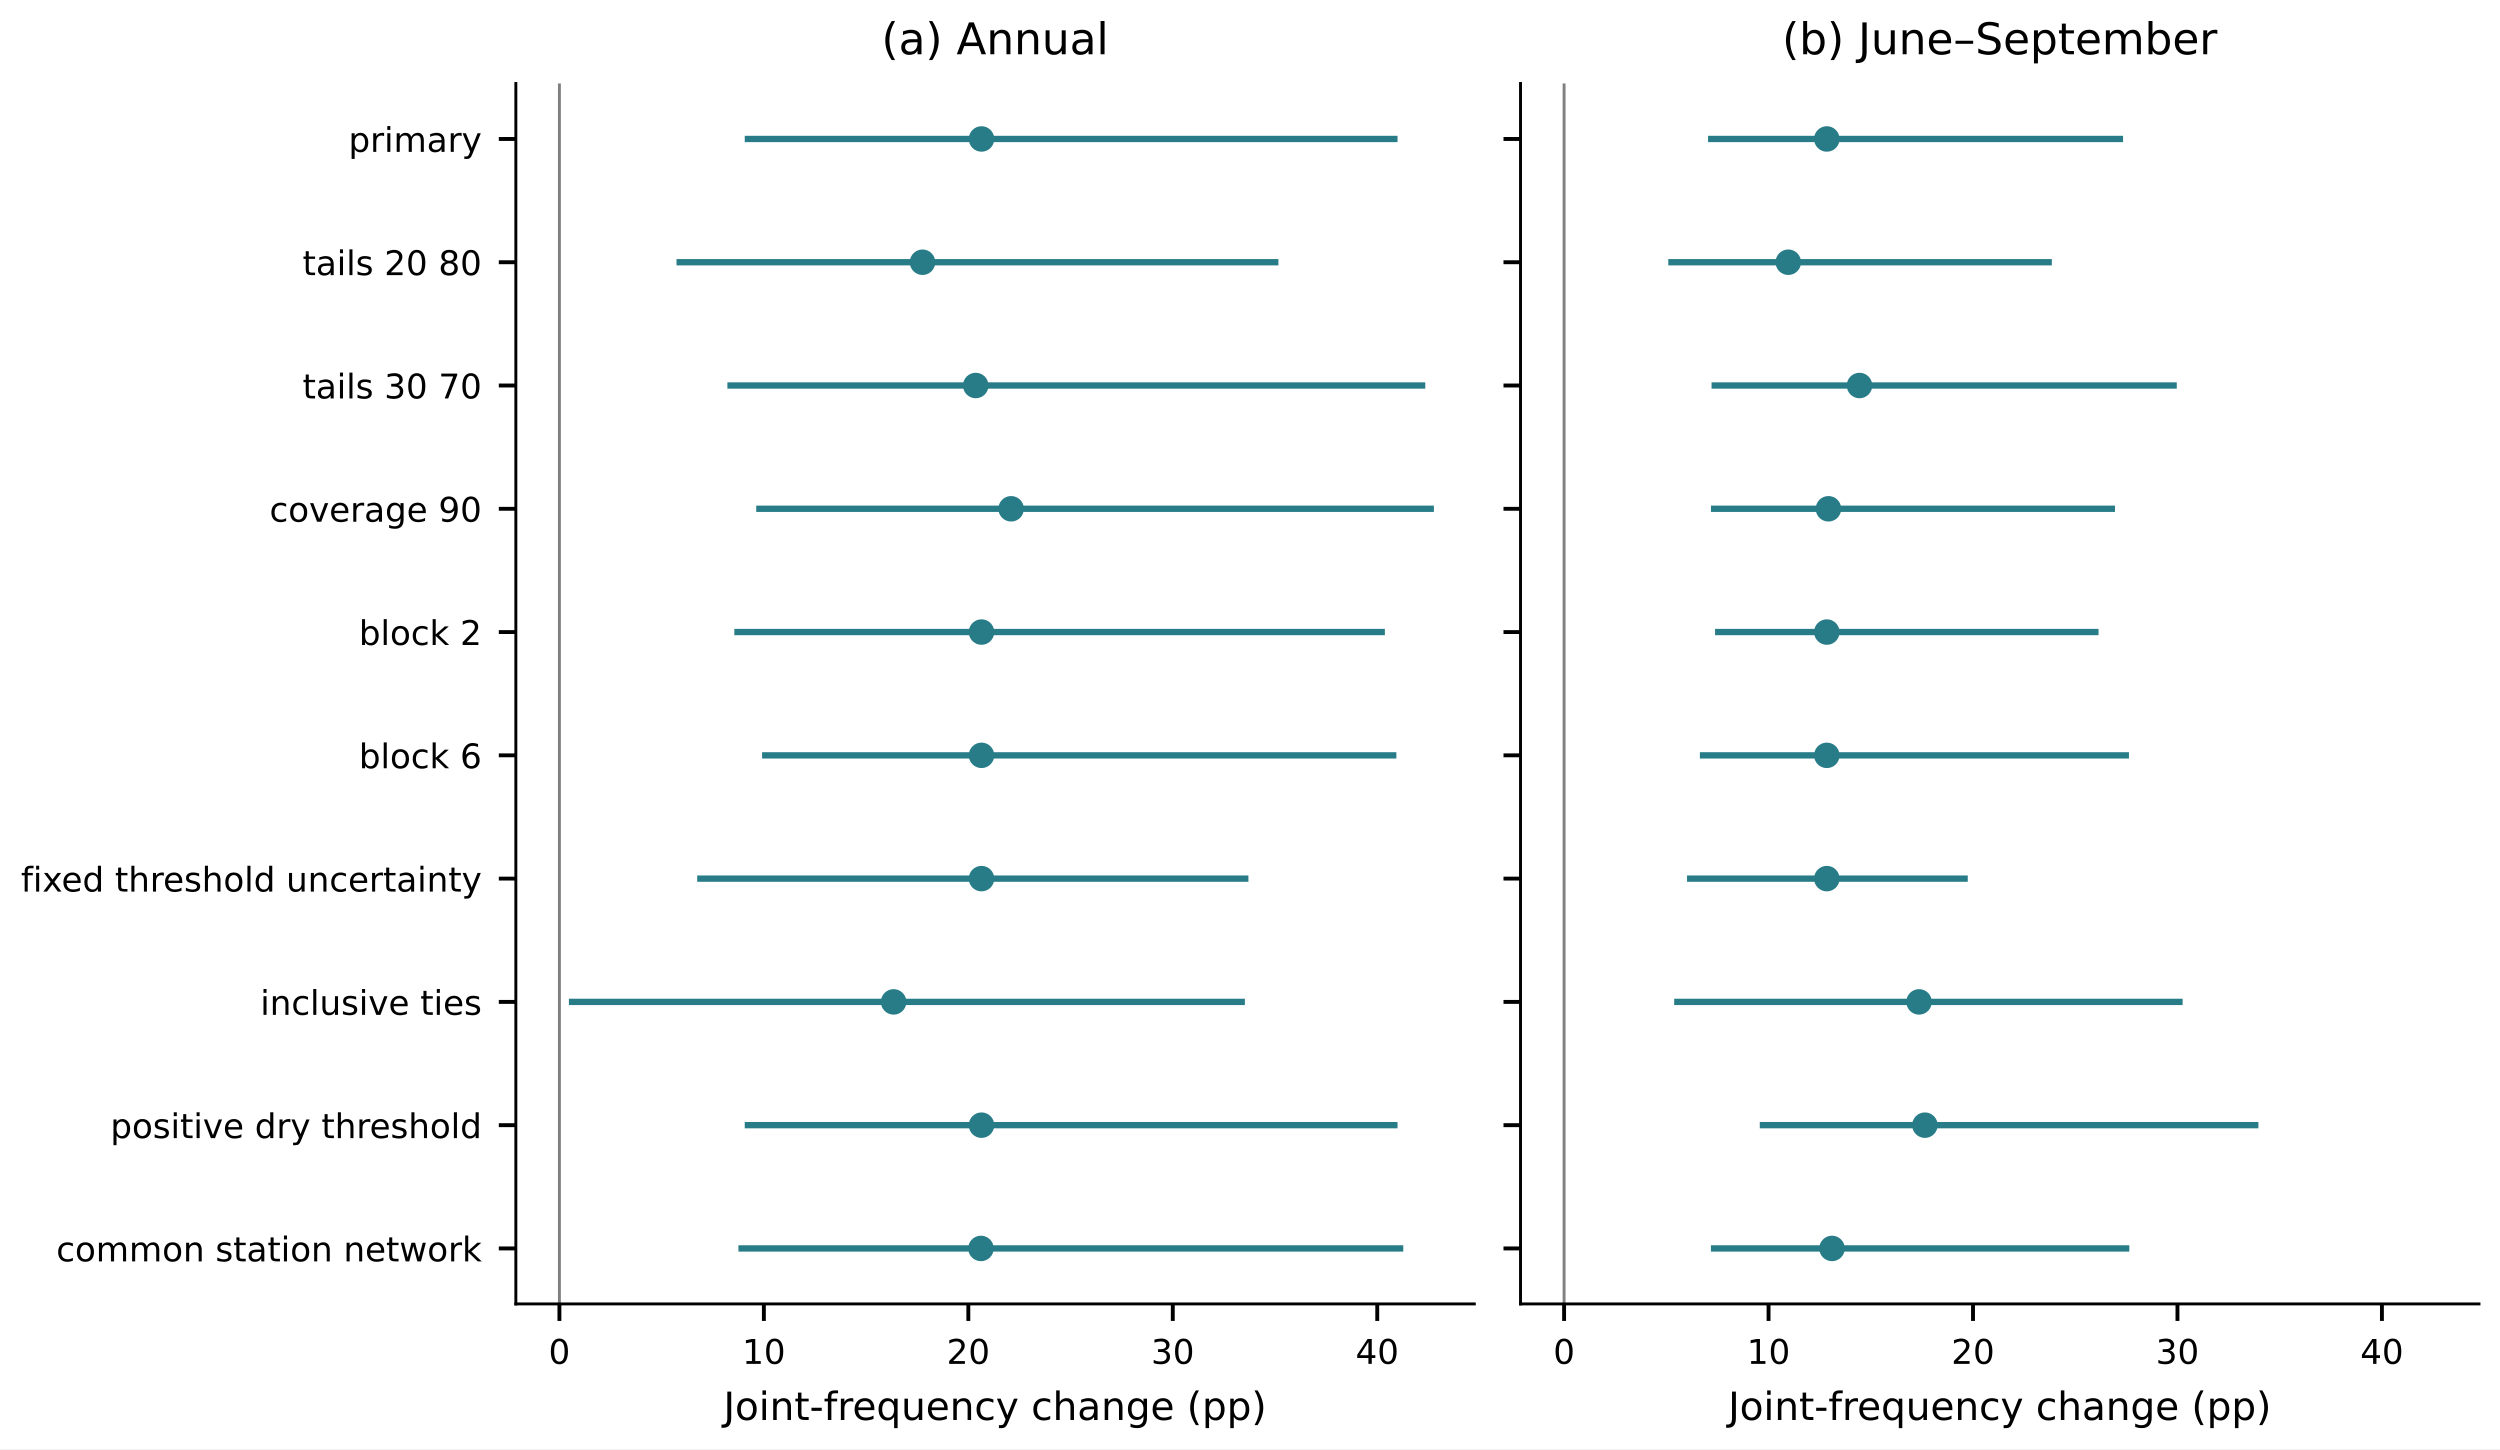
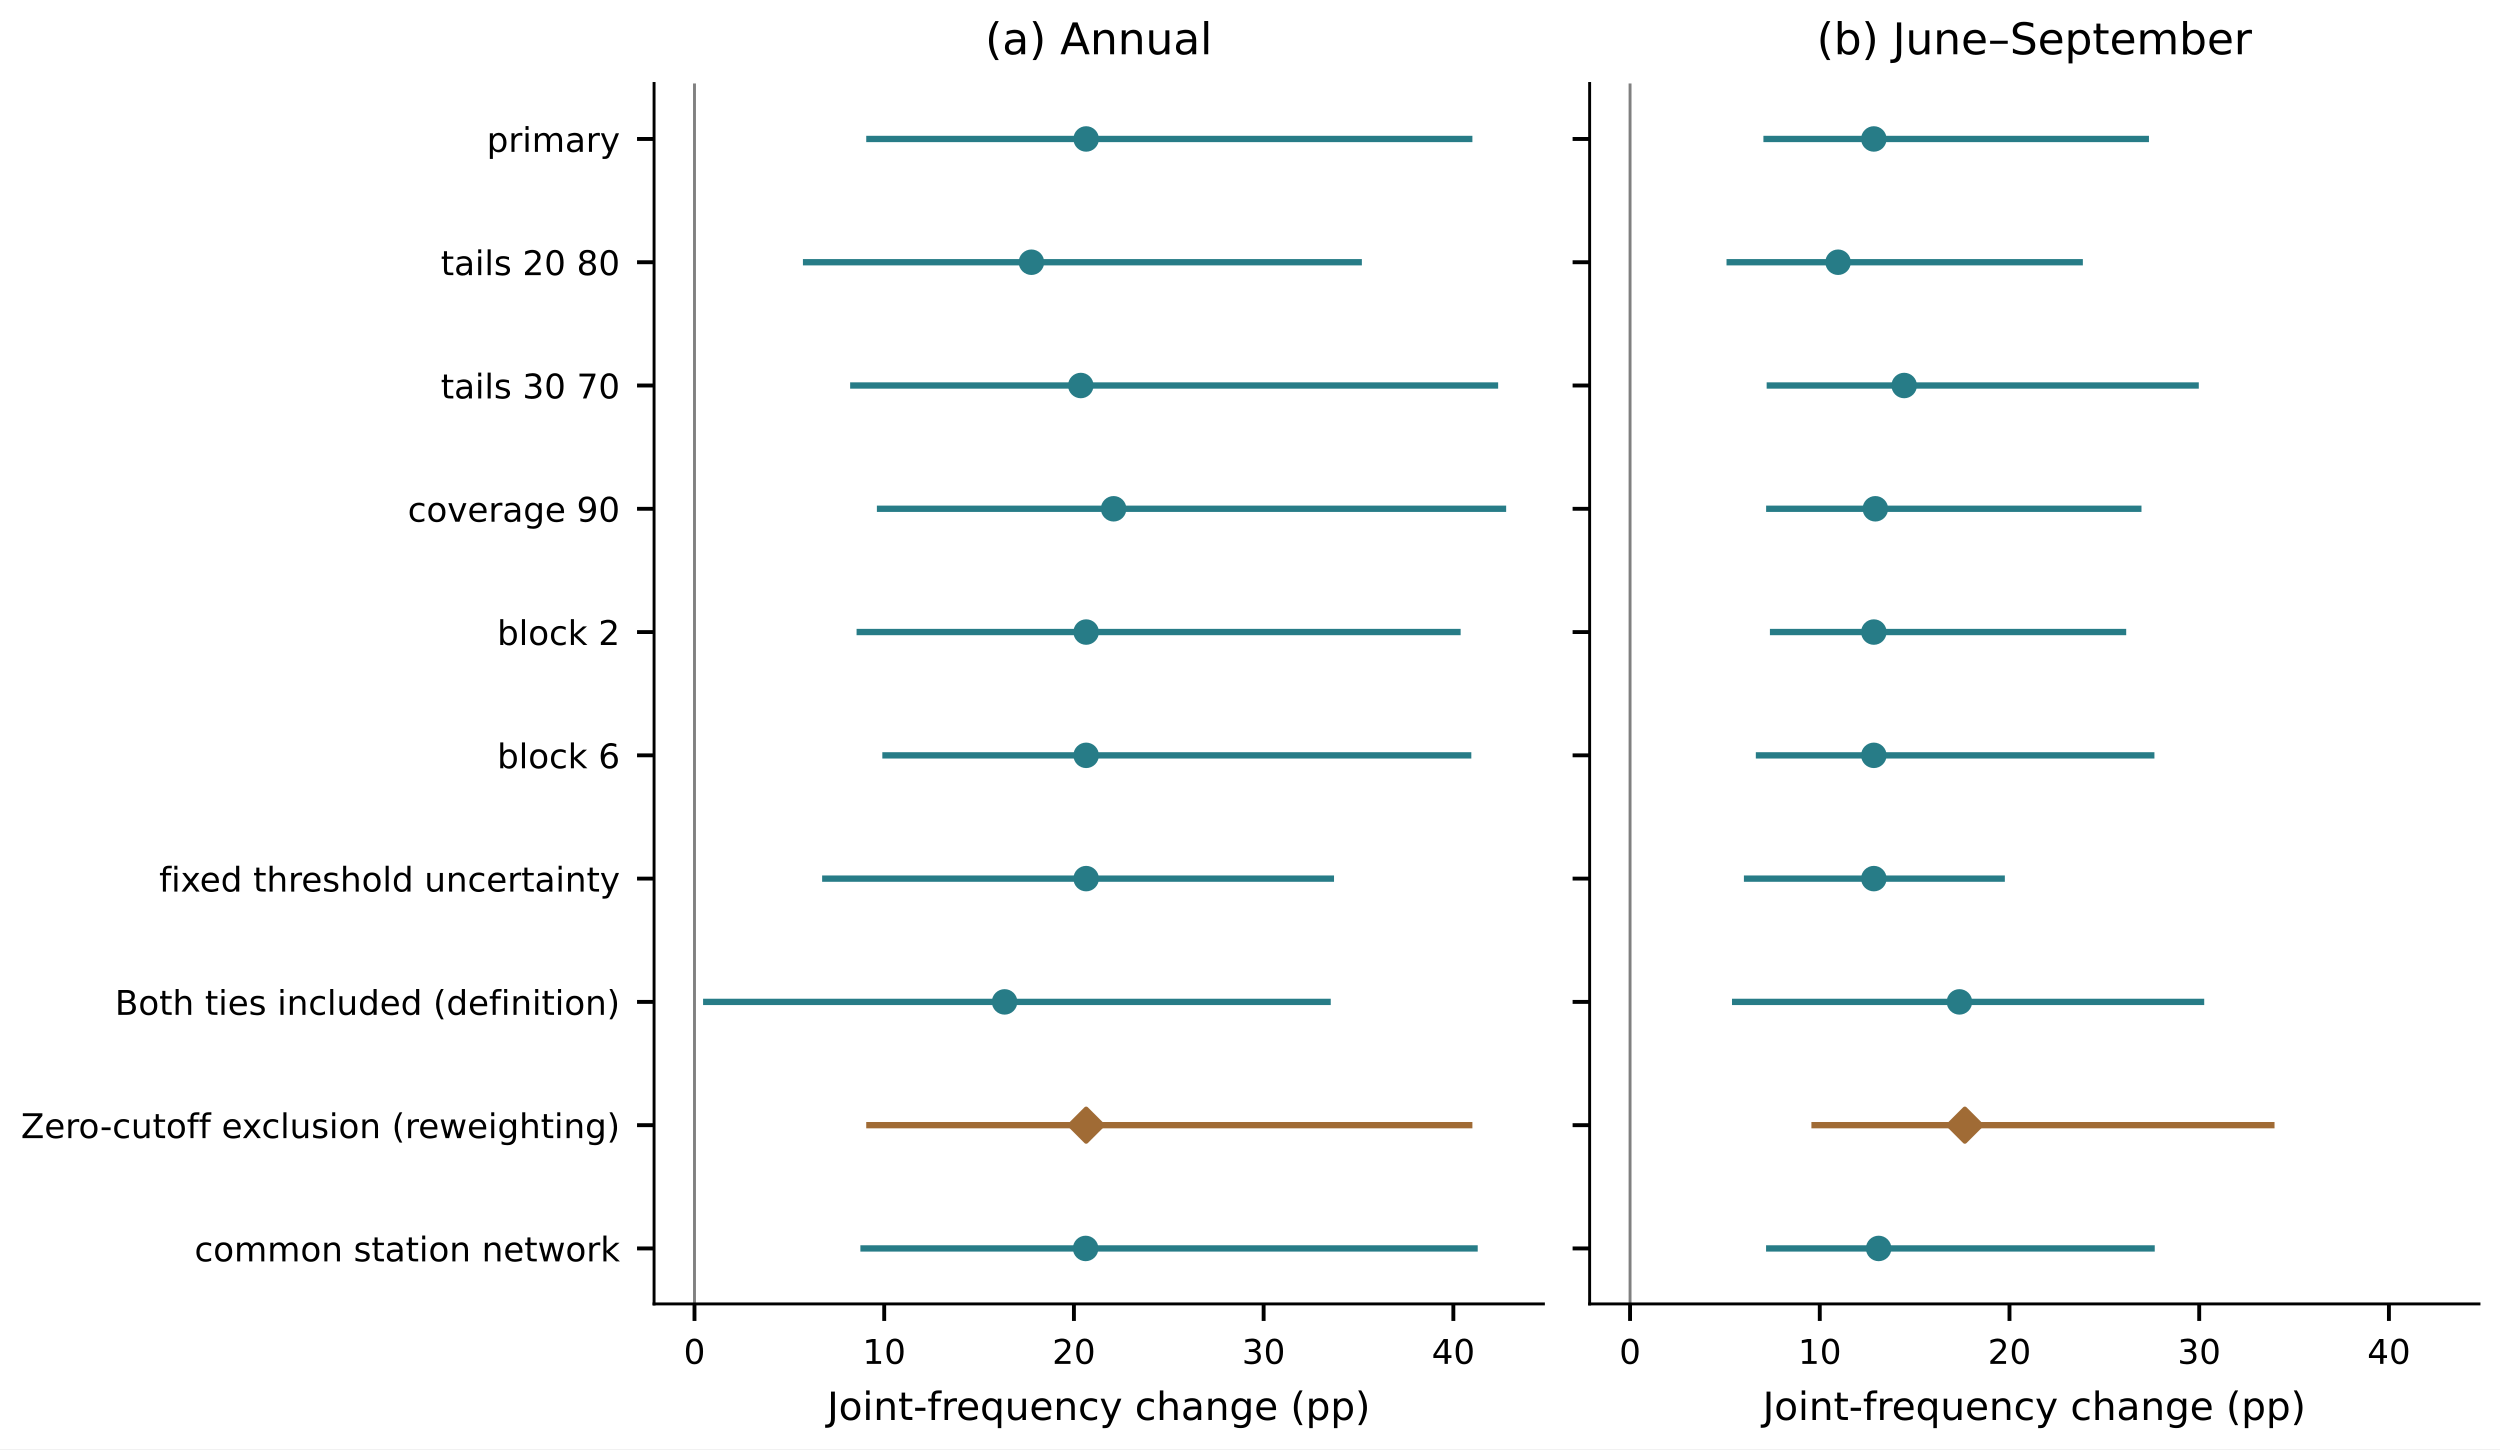
<svg xmlns="http://www.w3.org/2000/svg" xmlns:xlink="http://www.w3.org/1999/xlink" width="513.84pt" height="297.84pt" viewBox="0 0 513.84 297.84" version="1.1">
  <defs>
    <style type="text/css">*{stroke-linejoin: round; stroke-linecap: butt}</style>
  </defs>
  <g id="figure_1">
    <g id="patch_1">
-       <path d="M -0 297.84  L 513.84 297.84  L 513.84 0  L -0 0  z " style="fill: #ffffff" />
+       <path d="M 0 297.84  L 513.84 297.84  L 513.84 0  L 0 0  z " style="fill: #ffffff" />
    </g>
    <g id="axes_1">
      <g id="patch_2">
-         <path d="M 106.025 268.002  L 303.022 268.002  L 303.022 17.159  L 106.025 17.159  z " style="fill: #ffffff" />
+         <path d="M 134.434 268.002  L 317.226 268.002  L 317.226 17.159  L 134.434 17.159  z " style="fill: #ffffff" />
      </g>
      <g id="PathCollection_1">
        <defs>
-           <path id="mcf9c4508f9" d="M 0 2.121  C 0.563 2.121 1.102 1.898 1.5 1.5  C 1.898 1.102 2.121 0.563 2.121 0  C 2.121 -0.563 1.898 -1.102 1.5 -1.5  C 1.102 -1.898 0.563 -2.121 0 -2.121  C -0.563 -2.121 -1.102 -1.898 -1.5 -1.5  C -1.898 -1.102 -2.121 -0.563 -2.121 0  C -2.121 0.563 -1.898 1.102 -1.5 1.5  C -1.102 1.898 -0.563 2.121 0 2.121  z " style="stroke: #277c87" />
+           <path id="m58c43d400b" d="M 0 2.121  C 0.563 2.121 1.102 1.898 1.5 1.5  C 1.898 1.102 2.121 0.563 2.121 0  C 2.121 -0.563 1.898 -1.102 1.5 -1.5  C 1.102 -1.898 0.563 -2.121 0 -2.121  C -0.563 -2.121 -1.102 -1.898 -1.5 -1.5  C -1.898 -1.102 -2.121 -0.563 -2.121 0  C -2.121 0.563 -1.898 1.102 -1.5 1.5  C -1.102 1.898 -0.563 2.121 0 2.121  z " style="stroke: #277c87" />
        </defs>
-         <g clip-path="url(#p7d0f9e9689)">
-           <use xlink:href="#mcf9c4508f9" x="201.736" y="28.561" style="fill: #277c87; stroke: #277c87" />
+         <g clip-path="url(#p06a130792b)">
+           <use xlink:href="#m58c43d400b" x="223.243" y="28.561" style="fill: #277c87; stroke: #277c87" />
        </g>
      </g>
      <g id="PathCollection_2">
-         <g clip-path="url(#p7d0f9e9689)">
-           <use xlink:href="#mcf9c4508f9" x="189.613" y="53.898" style="fill: #277c87; stroke: #277c87" />
+         <g clip-path="url(#p06a130792b)">
+           <use xlink:href="#m58c43d400b" x="211.995" y="53.898" style="fill: #277c87; stroke: #277c87" />
        </g>
      </g>
      <g id="PathCollection_3">
-         <g clip-path="url(#p7d0f9e9689)">
-           <use xlink:href="#mcf9c4508f9" x="200.547" y="79.236" style="fill: #277c87; stroke: #277c87" />
+         <g clip-path="url(#p06a130792b)">
+           <use xlink:href="#m58c43d400b" x="222.141" y="79.236" style="fill: #277c87; stroke: #277c87" />
        </g>
      </g>
      <g id="PathCollection_4">
-         <g clip-path="url(#p7d0f9e9689)">
-           <use xlink:href="#mcf9c4508f9" x="207.822" y="104.574" style="fill: #277c87; stroke: #277c87" />
+         <g clip-path="url(#p06a130792b)">
+           <use xlink:href="#m58c43d400b" x="228.89" y="104.574" style="fill: #277c87; stroke: #277c87" />
        </g>
      </g>
      <g id="PathCollection_5">
-         <g clip-path="url(#p7d0f9e9689)">
-           <use xlink:href="#mcf9c4508f9" x="201.736" y="129.912" style="fill: #277c87; stroke: #277c87" />
+         <g clip-path="url(#p06a130792b)">
+           <use xlink:href="#m58c43d400b" x="223.243" y="129.912" style="fill: #277c87; stroke: #277c87" />
        </g>
      </g>
      <g id="PathCollection_6">
-         <g clip-path="url(#p7d0f9e9689)">
-           <use xlink:href="#mcf9c4508f9" x="201.736" y="155.249" style="fill: #277c87; stroke: #277c87" />
+         <g clip-path="url(#p06a130792b)">
+           <use xlink:href="#m58c43d400b" x="223.243" y="155.249" style="fill: #277c87; stroke: #277c87" />
        </g>
      </g>
      <g id="PathCollection_7">
-         <g clip-path="url(#p7d0f9e9689)">
-           <use xlink:href="#mcf9c4508f9" x="201.736" y="180.587" style="fill: #277c87; stroke: #277c87" />
+         <g clip-path="url(#p06a130792b)">
+           <use xlink:href="#m58c43d400b" x="223.243" y="180.587" style="fill: #277c87; stroke: #277c87" />
        </g>
      </g>
      <g id="PathCollection_8">
-         <g clip-path="url(#p7d0f9e9689)">
-           <use xlink:href="#mcf9c4508f9" x="183.671" y="205.925" style="fill: #277c87; stroke: #277c87" />
+         <g clip-path="url(#p06a130792b)">
+           <use xlink:href="#m58c43d400b" x="206.482" y="205.925" style="fill: #277c87; stroke: #277c87" />
        </g>
      </g>
      <g id="PathCollection_9">
-         <g clip-path="url(#p7d0f9e9689)">
-           <use xlink:href="#mcf9c4508f9" x="201.736" y="231.263" style="fill: #277c87; stroke: #277c87" />
+         <defs>
+           <path id="m871d7afb90" d="M 0 3.317  L 3.317 0  L 0 -3.317  L -3.317 0  z " style="stroke: #a06b35" />
+         </defs>
+         <g clip-path="url(#p06a130792b)">
+           <use xlink:href="#m871d7afb90" x="223.243" y="231.263" style="fill: #a06b35; stroke: #a06b35" />
        </g>
      </g>
      <g id="PathCollection_10">
-         <g clip-path="url(#p7d0f9e9689)">
-           <use xlink:href="#mcf9c4508f9" x="201.62" y="256.6" style="fill: #277c87; stroke: #277c87" />
+         <g clip-path="url(#p06a130792b)">
+           <use xlink:href="#m58c43d400b" x="223.136" y="256.6" style="fill: #277c87; stroke: #277c87" />
        </g>
      </g>
      <g id="matplotlib.axis_1">
        <g id="xtick_1">
          <g id="line2d_1">
            <defs>
-               <path id="me896a7ec2d" d="M 0 0  L 0 3.5  " style="stroke: #000000; stroke-width: 0.8" />
+               <path id="mbbb0efb074" d="M 0 0  L 0 3.5  " style="stroke: #000000; stroke-width: 0.8" />
            </defs>
            <g>
-               <use xlink:href="#me896a7ec2d" x="114.979" y="268.002" style="stroke: #000000; stroke-width: 0.8" />
+               <use xlink:href="#mbbb0efb074" x="142.742" y="268.002" style="stroke: #000000; stroke-width: 0.8" />
            </g>
          </g>
          <g id="text_1">
-             <text style="font-size: 7px; font-family: 'DejaVu Sans'; text-anchor: middle" x="114.979" y="280.321" transform="rotate(-0 114.979 280.3212)">0</text>
+             <text style="font-size: 7px; font-family: 'DejaVu Sans'; text-anchor: middle" x="142.742" y="280.321" transform="rotate(-0 142.7424 280.3212)">0</text>
          </g>
        </g>
        <g id="xtick_2">
          <g id="line2d_2">
            <g>
-               <use xlink:href="#me896a7ec2d" x="157.002" y="268.002" style="stroke: #000000; stroke-width: 0.8" />
+               <use xlink:href="#mbbb0efb074" x="181.736" y="268.002" style="stroke: #000000; stroke-width: 0.8" />
            </g>
          </g>
          <g id="text_2">
-             <text style="font-size: 7px; font-family: 'DejaVu Sans'; text-anchor: middle" x="157.002" y="280.321" transform="rotate(-0 157.0024 280.3212)">10</text>
+             <text style="font-size: 7px; font-family: 'DejaVu Sans'; text-anchor: middle" x="181.736" y="280.321" transform="rotate(-0 181.7357 280.3212)">10</text>
          </g>
        </g>
        <g id="xtick_3">
          <g id="line2d_3">
            <g>
-               <use xlink:href="#me896a7ec2d" x="199.026" y="268.002" style="stroke: #000000; stroke-width: 0.8" />
+               <use xlink:href="#mbbb0efb074" x="220.729" y="268.002" style="stroke: #000000; stroke-width: 0.8" />
            </g>
          </g>
          <g id="text_3">
-             <text style="font-size: 7px; font-family: 'DejaVu Sans'; text-anchor: middle" x="199.026" y="280.321" transform="rotate(-0 199.0259 280.3212)">20</text>
+             <text style="font-size: 7px; font-family: 'DejaVu Sans'; text-anchor: middle" x="220.729" y="280.321" transform="rotate(-0 220.7291 280.3212)">20</text>
          </g>
        </g>
        <g id="xtick_4">
          <g id="line2d_4">
            <g>
-               <use xlink:href="#me896a7ec2d" x="241.049" y="268.002" style="stroke: #000000; stroke-width: 0.8" />
+               <use xlink:href="#mbbb0efb074" x="259.722" y="268.002" style="stroke: #000000; stroke-width: 0.8" />
            </g>
          </g>
          <g id="text_4">
-             <text style="font-size: 7px; font-family: 'DejaVu Sans'; text-anchor: middle" x="241.049" y="280.321" transform="rotate(-0 241.0494 280.3212)">30</text>
+             <text style="font-size: 7px; font-family: 'DejaVu Sans'; text-anchor: middle" x="259.722" y="280.321" transform="rotate(-0 259.7224 280.3212)">30</text>
          </g>
        </g>
        <g id="xtick_5">
          <g id="line2d_5">
            <g>
-               <use xlink:href="#me896a7ec2d" x="283.073" y="268.002" style="stroke: #000000; stroke-width: 0.8" />
+               <use xlink:href="#mbbb0efb074" x="298.716" y="268.002" style="stroke: #000000; stroke-width: 0.8" />
            </g>
          </g>
          <g id="text_5">
-             <text style="font-size: 7px; font-family: 'DejaVu Sans'; text-anchor: middle" x="283.073" y="280.321" transform="rotate(-0 283.0729 280.3212)">40</text>
+             <text style="font-size: 7px; font-family: 'DejaVu Sans'; text-anchor: middle" x="298.716" y="280.321" transform="rotate(-0 298.7158 280.3212)">40</text>
          </g>
        </g>
        <g id="text_6">
-           <text style="font-size: 8px; font-family: 'DejaVu Sans'; text-anchor: middle" x="204.523" y="291.856" transform="rotate(-0 204.5232 291.8558)">Joint-frequency change (pp)</text>
+           <text style="font-size: 8px; font-family: 'DejaVu Sans'; text-anchor: middle" x="225.83" y="291.856" transform="rotate(-0 225.83 291.8558)">Joint-frequency change (pp)</text>
        </g>
      </g>
      <g id="matplotlib.axis_2">
        <g id="ytick_1">
          <g id="line2d_6">
            <defs>
-               <path id="mfaddc3e346" d="M 0 0  L -3.5 0  " style="stroke: #000000; stroke-width: 0.8" />
+               <path id="m9205930e43" d="M 0 0  L -3.5 0  " style="stroke: #000000; stroke-width: 0.8" />
            </defs>
            <g>
-               <use xlink:href="#mfaddc3e346" x="106.025" y="28.561" style="stroke: #000000; stroke-width: 0.8" />
+               <use xlink:href="#m9205930e43" x="134.434" y="28.561" style="stroke: #000000; stroke-width: 0.8" />
            </g>
          </g>
          <g id="text_7">
-             <text style="font-size: 7px; font-family: 'DejaVu Sans'; text-anchor: end" x="99.025" y="31.22" transform="rotate(-0 99.02453 31.22003)">primary</text>
+             <text style="font-size: 7px; font-family: 'DejaVu Sans'; text-anchor: end" x="127.434" y="31.22" transform="rotate(-0 127.4336 31.22003)">primary</text>
          </g>
        </g>
        <g id="ytick_2">
          <g id="line2d_7">
            <g>
-               <use xlink:href="#mfaddc3e346" x="106.025" y="53.898" style="stroke: #000000; stroke-width: 0.8" />
+               <use xlink:href="#m9205930e43" x="134.434" y="53.898" style="stroke: #000000; stroke-width: 0.8" />
            </g>
          </g>
          <g id="text_8">
-             <text style="font-size: 7px; font-family: 'DejaVu Sans'; text-anchor: end" x="99.025" y="56.558" transform="rotate(-0 99.02453 56.55779)">tails 20 80</text>
+             <text style="font-size: 7px; font-family: 'DejaVu Sans'; text-anchor: end" x="127.434" y="56.558" transform="rotate(-0 127.4336 56.55779)">tails 20 80</text>
          </g>
        </g>
        <g id="ytick_3">
          <g id="line2d_8">
            <g>
-               <use xlink:href="#mfaddc3e346" x="106.025" y="79.236" style="stroke: #000000; stroke-width: 0.8" />
+               <use xlink:href="#m9205930e43" x="134.434" y="79.236" style="stroke: #000000; stroke-width: 0.8" />
            </g>
          </g>
          <g id="text_9">
-             <text style="font-size: 7px; font-family: 'DejaVu Sans'; text-anchor: end" x="99.025" y="81.896" transform="rotate(-0 99.02453 81.89554)">tails 30 70</text>
+             <text style="font-size: 7px; font-family: 'DejaVu Sans'; text-anchor: end" x="127.434" y="81.896" transform="rotate(-0 127.4336 81.89554)">tails 30 70</text>
          </g>
        </g>
        <g id="ytick_4">
          <g id="line2d_9">
            <g>
-               <use xlink:href="#mfaddc3e346" x="106.025" y="104.574" style="stroke: #000000; stroke-width: 0.8" />
+               <use xlink:href="#m9205930e43" x="134.434" y="104.574" style="stroke: #000000; stroke-width: 0.8" />
            </g>
          </g>
          <g id="text_10">
-             <text style="font-size: 7px; font-family: 'DejaVu Sans'; text-anchor: end" x="99.025" y="107.233" transform="rotate(-0 99.02453 107.2333)">coverage 90</text>
+             <text style="font-size: 7px; font-family: 'DejaVu Sans'; text-anchor: end" x="127.434" y="107.233" transform="rotate(-0 127.4336 107.2333)">coverage 90</text>
          </g>
        </g>
        <g id="ytick_5">
          <g id="line2d_10">
            <g>
-               <use xlink:href="#mfaddc3e346" x="106.025" y="129.912" style="stroke: #000000; stroke-width: 0.8" />
+               <use xlink:href="#m9205930e43" x="134.434" y="129.912" style="stroke: #000000; stroke-width: 0.8" />
            </g>
          </g>
          <g id="text_11">
-             <text style="font-size: 7px; font-family: 'DejaVu Sans'; text-anchor: end" x="99.025" y="132.571" transform="rotate(-0 99.02453 132.571)">block 2</text>
+             <text style="font-size: 7px; font-family: 'DejaVu Sans'; text-anchor: end" x="127.434" y="132.571" transform="rotate(-0 127.4336 132.571)">block 2</text>
          </g>
        </g>
        <g id="ytick_6">
          <g id="line2d_11">
            <g>
-               <use xlink:href="#mfaddc3e346" x="106.025" y="155.249" style="stroke: #000000; stroke-width: 0.8" />
+               <use xlink:href="#m9205930e43" x="134.434" y="155.249" style="stroke: #000000; stroke-width: 0.8" />
            </g>
          </g>
          <g id="text_12">
-             <text style="font-size: 7px; font-family: 'DejaVu Sans'; text-anchor: end" x="99.025" y="157.909" transform="rotate(-0 99.02453 157.9088)">block 6</text>
+             <text style="font-size: 7px; font-family: 'DejaVu Sans'; text-anchor: end" x="127.434" y="157.909" transform="rotate(-0 127.4336 157.9088)">block 6</text>
          </g>
        </g>
        <g id="ytick_7">
          <g id="line2d_12">
            <g>
-               <use xlink:href="#mfaddc3e346" x="106.025" y="180.587" style="stroke: #000000; stroke-width: 0.8" />
+               <use xlink:href="#m9205930e43" x="134.434" y="180.587" style="stroke: #000000; stroke-width: 0.8" />
            </g>
          </g>
          <g id="text_13">
-             <text style="font-size: 7px; font-family: 'DejaVu Sans'; text-anchor: end" x="99.025" y="183.247" transform="rotate(-0 99.02453 183.2465)">fixed threshold uncertainty</text>
+             <text style="font-size: 7px; font-family: 'DejaVu Sans'; text-anchor: end" x="127.434" y="183.247" transform="rotate(-0 127.4336 183.2465)">fixed threshold uncertainty</text>
          </g>
        </g>
        <g id="ytick_8">
          <g id="line2d_13">
            <g>
-               <use xlink:href="#mfaddc3e346" x="106.025" y="205.925" style="stroke: #000000; stroke-width: 0.8" />
+               <use xlink:href="#m9205930e43" x="134.434" y="205.925" style="stroke: #000000; stroke-width: 0.8" />
            </g>
          </g>
          <g id="text_14">
-             <text style="font-size: 7px; font-family: 'DejaVu Sans'; text-anchor: end" x="99.025" y="208.584" transform="rotate(-0 99.02453 208.5843)">inclusive ties</text>
+             <text style="font-size: 7px; font-family: 'DejaVu Sans'; text-anchor: end" x="127.434" y="208.584" transform="rotate(-0 127.4336 208.5843)">Both ties included (definition)</text>
          </g>
        </g>
        <g id="ytick_9">
          <g id="line2d_14">
            <g>
-               <use xlink:href="#mfaddc3e346" x="106.025" y="231.263" style="stroke: #000000; stroke-width: 0.8" />
+               <use xlink:href="#m9205930e43" x="134.434" y="231.263" style="stroke: #000000; stroke-width: 0.8" />
            </g>
          </g>
          <g id="text_15">
-             <text style="font-size: 7px; font-family: 'DejaVu Sans'; text-anchor: end" x="99.025" y="233.922" transform="rotate(-0 99.02453 233.922)">positive dry threshold</text>
+             <text style="font-size: 7px; font-family: 'DejaVu Sans'; text-anchor: end" x="127.434" y="233.922" transform="rotate(-0 127.4336 233.922)">Zero-cutoff exclusion (reweighting)</text>
          </g>
        </g>
        <g id="ytick_10">
          <g id="line2d_15">
            <g>
-               <use xlink:href="#mfaddc3e346" x="106.025" y="256.6" style="stroke: #000000; stroke-width: 0.8" />
+               <use xlink:href="#m9205930e43" x="134.434" y="256.6" style="stroke: #000000; stroke-width: 0.8" />
            </g>
          </g>
          <g id="text_16">
-             <text style="font-size: 7px; font-family: 'DejaVu Sans'; text-anchor: end" x="99.025" y="259.26" transform="rotate(-0 99.02453 259.2598)">common station network</text>
+             <text style="font-size: 7px; font-family: 'DejaVu Sans'; text-anchor: end" x="127.434" y="259.26" transform="rotate(-0 127.4336 259.2598)">common station network</text>
          </g>
        </g>
      </g>
      <g id="line2d_16">
-         <path d="M 153.722 28.561  L 286.591 28.561  " clip-path="url(#p7d0f9e9689)" style="fill: none; stroke: #277c87; stroke-width: 1.3; stroke-linecap: square" />
+         <path d="M 178.692 28.561  L 301.98 28.561  " clip-path="url(#p06a130792b)" style="fill: none; stroke: #277c87; stroke-width: 1.3; stroke-linecap: square" />
      </g>
      <g id="line2d_17">
-         <path d="M 139.699 53.898  L 262.109 53.898  " clip-path="url(#p7d0f9e9689)" style="fill: none; stroke: #277c87; stroke-width: 1.3; stroke-linecap: square" />
+         <path d="M 165.68 53.898  L 279.263 53.898  " clip-path="url(#p06a130792b)" style="fill: none; stroke: #277c87; stroke-width: 1.3; stroke-linecap: square" />
      </g>
      <g id="line2d_18">
-         <path d="M 150.157 79.236  L 292.295 79.236  " clip-path="url(#p7d0f9e9689)" style="fill: none; stroke: #277c87; stroke-width: 1.3; stroke-linecap: square" />
+         <path d="M 175.384 79.236  L 307.273 79.236  " clip-path="url(#p06a130792b)" style="fill: none; stroke: #277c87; stroke-width: 1.3; stroke-linecap: square" />
      </g>
      <g id="line2d_19">
-         <path d="M 156.083 104.574  L 294.067 104.574  " clip-path="url(#p7d0f9e9689)" style="fill: none; stroke: #277c87; stroke-width: 1.3; stroke-linecap: square" />
+         <path d="M 180.882 104.574  L 308.918 104.574  " clip-path="url(#p06a130792b)" style="fill: none; stroke: #277c87; stroke-width: 1.3; stroke-linecap: square" />
      </g>
      <g id="line2d_20">
-         <path d="M 151.583 129.912  L 283.988 129.912  " clip-path="url(#p7d0f9e9689)" style="fill: none; stroke: #277c87; stroke-width: 1.3; stroke-linecap: square" />
+         <path d="M 176.707 129.912  L 299.565 129.912  " clip-path="url(#p06a130792b)" style="fill: none; stroke: #277c87; stroke-width: 1.3; stroke-linecap: square" />
      </g>
      <g id="line2d_21">
-         <path d="M 157.288 155.249  L 286.353 155.249  " clip-path="url(#p7d0f9e9689)" style="fill: none; stroke: #277c87; stroke-width: 1.3; stroke-linecap: square" />
+         <path d="M 182 155.249  L 301.759 155.249  " clip-path="url(#p06a130792b)" style="fill: none; stroke: #277c87; stroke-width: 1.3; stroke-linecap: square" />
      </g>
      <g id="line2d_22">
-         <path d="M 143.953 180.587  L 255.941 180.587  " clip-path="url(#p7d0f9e9689)" style="fill: none; stroke: #277c87; stroke-width: 1.3; stroke-linecap: square" />
+         <path d="M 169.627 180.587  L 273.54 180.587  " clip-path="url(#p06a130792b)" style="fill: none; stroke: #277c87; stroke-width: 1.3; stroke-linecap: square" />
      </g>
      <g id="line2d_23">
-         <path d="M 117.582 205.925  L 255.216 205.925  " clip-path="url(#p7d0f9e9689)" style="fill: none; stroke: #277c87; stroke-width: 1.3; stroke-linecap: square" />
+         <path d="M 145.157 205.925  L 272.867 205.925  " clip-path="url(#p06a130792b)" style="fill: none; stroke: #277c87; stroke-width: 1.3; stroke-linecap: square" />
      </g>
      <g id="line2d_24">
-         <path d="M 153.722 231.263  L 286.591 231.263  " clip-path="url(#p7d0f9e9689)" style="fill: none; stroke: #277c87; stroke-width: 1.3; stroke-linecap: square" />
+         <path d="M 178.692 231.263  L 301.98 231.263  " clip-path="url(#p06a130792b)" style="fill: none; stroke: #a06b35; stroke-width: 1.3; stroke-linecap: square" />
      </g>
      <g id="line2d_25">
-         <path d="M 152.426 256.6  L 287.772 256.6  " clip-path="url(#p7d0f9e9689)" style="fill: none; stroke: #277c87; stroke-width: 1.3; stroke-linecap: square" />
+         <path d="M 177.489 256.6  L 303.076 256.6  " clip-path="url(#p06a130792b)" style="fill: none; stroke: #277c87; stroke-width: 1.3; stroke-linecap: square" />
      </g>
      <g id="line2d_26">
-         <path d="M 114.979 268.002  L 114.979 17.159  " clip-path="url(#p7d0f9e9689)" style="fill: none; stroke: #808080; stroke-width: 0.6; stroke-linecap: square" />
+         <path d="M 142.742 268.002  L 142.742 17.159  " clip-path="url(#p06a130792b)" style="fill: none; stroke: #808080; stroke-width: 0.6; stroke-linecap: square" />
      </g>
      <g id="patch_3">
-         <path d="M 106.025 268.002  L 106.025 17.159  " style="fill: none; stroke: #000000; stroke-width: 0.6; stroke-linejoin: miter; stroke-linecap: square" />
+         <path d="M 134.434 268.002  L 134.434 17.159  " style="fill: none; stroke: #000000; stroke-width: 0.6; stroke-linejoin: miter; stroke-linecap: square" />
      </g>
      <g id="patch_4">
-         <path d="M 106.025 268.002  L 303.022 268.002  " style="fill: none; stroke: #000000; stroke-width: 0.6; stroke-linejoin: miter; stroke-linecap: square" />
+         <path d="M 134.434 268.002  L 317.226 268.002  " style="fill: none; stroke: #000000; stroke-width: 0.6; stroke-linejoin: miter; stroke-linecap: square" />
      </g>
      <g id="text_17">
-         <text style="font-size: 9px; font-family: 'DejaVu Sans'; text-anchor: middle" x="204.523" y="11.159" transform="rotate(-0 204.5232 11.15859)">(a) Annual</text>
+         <text style="font-size: 9px; font-family: 'DejaVu Sans'; text-anchor: middle" x="225.83" y="11.159" transform="rotate(-0 225.83 11.15859)">(a) Annual</text>
      </g>
    </g>
    <g id="axes_2">
      <g id="patch_5">
-         <path d="M 312.522 268.002  L 509.52 268.002  L 509.52 17.159  L 312.522 17.159  z " style="fill: #ffffff" />
+         <path d="M 326.727 268.002  L 509.52 268.002  L 509.52 17.159  L 326.727 17.159  z " style="fill: #ffffff" />
      </g>
      <g id="PathCollection_11">
-         <g clip-path="url(#p057ad87b96)">
-           <use xlink:href="#mcf9c4508f9" x="375.476" y="28.561" style="fill: #277c87; stroke: #277c87" />
+         <g clip-path="url(#pc4f7a4f083)">
+           <use xlink:href="#m58c43d400b" x="385.141" y="28.561" style="fill: #277c87; stroke: #277c87" />
        </g>
      </g>
      <g id="PathCollection_12">
-         <g clip-path="url(#p057ad87b96)">
-           <use xlink:href="#mcf9c4508f9" x="367.556" y="53.898" style="fill: #277c87; stroke: #277c87" />
+         <g clip-path="url(#pc4f7a4f083)">
+           <use xlink:href="#m58c43d400b" x="377.792" y="53.898" style="fill: #277c87; stroke: #277c87" />
        </g>
      </g>
      <g id="PathCollection_13">
-         <g clip-path="url(#p057ad87b96)">
-           <use xlink:href="#mcf9c4508f9" x="382.196" y="79.236" style="fill: #277c87; stroke: #277c87" />
+         <g clip-path="url(#pc4f7a4f083)">
+           <use xlink:href="#m58c43d400b" x="391.377" y="79.236" style="fill: #277c87; stroke: #277c87" />
        </g>
      </g>
      <g id="PathCollection_14">
-         <g clip-path="url(#p057ad87b96)">
-           <use xlink:href="#mcf9c4508f9" x="375.811" y="104.574" style="fill: #277c87; stroke: #277c87" />
+         <g clip-path="url(#pc4f7a4f083)">
+           <use xlink:href="#m58c43d400b" x="385.452" y="104.574" style="fill: #277c87; stroke: #277c87" />
        </g>
      </g>
      <g id="PathCollection_15">
-         <g clip-path="url(#p057ad87b96)">
-           <use xlink:href="#mcf9c4508f9" x="375.476" y="129.912" style="fill: #277c87; stroke: #277c87" />
+         <g clip-path="url(#pc4f7a4f083)">
+           <use xlink:href="#m58c43d400b" x="385.141" y="129.912" style="fill: #277c87; stroke: #277c87" />
        </g>
      </g>
      <g id="PathCollection_16">
-         <g clip-path="url(#p057ad87b96)">
-           <use xlink:href="#mcf9c4508f9" x="375.476" y="155.249" style="fill: #277c87; stroke: #277c87" />
+         <g clip-path="url(#pc4f7a4f083)">
+           <use xlink:href="#m58c43d400b" x="385.141" y="155.249" style="fill: #277c87; stroke: #277c87" />
        </g>
      </g>
      <g id="PathCollection_17">
-         <g clip-path="url(#p057ad87b96)">
-           <use xlink:href="#mcf9c4508f9" x="375.476" y="180.587" style="fill: #277c87; stroke: #277c87" />
+         <g clip-path="url(#pc4f7a4f083)">
+           <use xlink:href="#m58c43d400b" x="385.141" y="180.587" style="fill: #277c87; stroke: #277c87" />
        </g>
      </g>
      <g id="PathCollection_18">
-         <g clip-path="url(#p057ad87b96)">
-           <use xlink:href="#mcf9c4508f9" x="394.436" y="205.925" style="fill: #277c87; stroke: #277c87" />
+         <g clip-path="url(#pc4f7a4f083)">
+           <use xlink:href="#m58c43d400b" x="402.734" y="205.925" style="fill: #277c87; stroke: #277c87" />
        </g>
      </g>
      <g id="PathCollection_19">
-         <g clip-path="url(#p057ad87b96)">
-           <use xlink:href="#mcf9c4508f9" x="395.636" y="231.263" style="fill: #277c87; stroke: #277c87" />
+         <g clip-path="url(#pc4f7a4f083)">
+           <use xlink:href="#m871d7afb90" x="403.847" y="231.263" style="fill: #a06b35; stroke: #a06b35" />
        </g>
      </g>
      <g id="PathCollection_20">
-         <g clip-path="url(#p057ad87b96)">
-           <use xlink:href="#mcf9c4508f9" x="376.545" y="256.6" style="fill: #277c87; stroke: #277c87" />
+         <g clip-path="url(#pc4f7a4f083)">
+           <use xlink:href="#m58c43d400b" x="386.133" y="256.6" style="fill: #277c87; stroke: #277c87" />
        </g>
      </g>
      <g id="matplotlib.axis_3">
        <g id="xtick_6">
          <g id="line2d_27">
            <g>
-               <use xlink:href="#me896a7ec2d" x="321.477" y="268.002" style="stroke: #000000; stroke-width: 0.8" />
+               <use xlink:href="#mbbb0efb074" x="335.036" y="268.002" style="stroke: #000000; stroke-width: 0.8" />
            </g>
          </g>
          <g id="text_18">
-             <text style="font-size: 7px; font-family: 'DejaVu Sans'; text-anchor: middle" x="321.477" y="280.321" transform="rotate(-0 321.4767 280.3212)">0</text>
+             <text style="font-size: 7px; font-family: 'DejaVu Sans'; text-anchor: middle" x="335.036" y="280.321" transform="rotate(-0 335.0356 280.3212)">0</text>
          </g>
        </g>
        <g id="xtick_7">
          <g id="line2d_28">
            <g>
-               <use xlink:href="#me896a7ec2d" x="363.5" y="268.002" style="stroke: #000000; stroke-width: 0.8" />
+               <use xlink:href="#mbbb0efb074" x="374.029" y="268.002" style="stroke: #000000; stroke-width: 0.8" />
            </g>
          </g>
          <g id="text_19">
-             <text style="font-size: 7px; font-family: 'DejaVu Sans'; text-anchor: middle" x="363.5" y="280.321" transform="rotate(-0 363.5002 280.3212)">10</text>
+             <text style="font-size: 7px; font-family: 'DejaVu Sans'; text-anchor: middle" x="374.029" y="280.321" transform="rotate(-0 374.0289 280.3212)">10</text>
          </g>
        </g>
        <g id="xtick_8">
          <g id="line2d_29">
            <g>
-               <use xlink:href="#me896a7ec2d" x="405.524" y="268.002" style="stroke: #000000; stroke-width: 0.8" />
+               <use xlink:href="#mbbb0efb074" x="413.022" y="268.002" style="stroke: #000000; stroke-width: 0.8" />
            </g>
          </g>
          <g id="text_20">
-             <text style="font-size: 7px; font-family: 'DejaVu Sans'; text-anchor: middle" x="405.524" y="280.321" transform="rotate(-0 405.5236 280.3212)">20</text>
+             <text style="font-size: 7px; font-family: 'DejaVu Sans'; text-anchor: middle" x="413.022" y="280.321" transform="rotate(-0 413.0223 280.3212)">20</text>
          </g>
        </g>
        <g id="xtick_9">
          <g id="line2d_30">
            <g>
-               <use xlink:href="#me896a7ec2d" x="447.547" y="268.002" style="stroke: #000000; stroke-width: 0.8" />
+               <use xlink:href="#mbbb0efb074" x="452.016" y="268.002" style="stroke: #000000; stroke-width: 0.8" />
            </g>
          </g>
          <g id="text_21">
-             <text style="font-size: 7px; font-family: 'DejaVu Sans'; text-anchor: middle" x="447.547" y="280.321" transform="rotate(-0 447.5471 280.3212)">30</text>
+             <text style="font-size: 7px; font-family: 'DejaVu Sans'; text-anchor: middle" x="452.016" y="280.321" transform="rotate(-0 452.0156 280.3212)">30</text>
          </g>
        </g>
        <g id="xtick_10">
          <g id="line2d_31">
            <g>
-               <use xlink:href="#me896a7ec2d" x="489.571" y="268.002" style="stroke: #000000; stroke-width: 0.8" />
+               <use xlink:href="#mbbb0efb074" x="491.009" y="268.002" style="stroke: #000000; stroke-width: 0.8" />
            </g>
          </g>
          <g id="text_22">
-             <text style="font-size: 7px; font-family: 'DejaVu Sans'; text-anchor: middle" x="489.571" y="280.321" transform="rotate(-0 489.5706 280.3212)">40</text>
+             <text style="font-size: 7px; font-family: 'DejaVu Sans'; text-anchor: middle" x="491.009" y="280.321" transform="rotate(-0 491.009 280.3212)">40</text>
          </g>
        </g>
        <g id="text_23">
-           <text style="font-size: 8px; font-family: 'DejaVu Sans'; text-anchor: middle" x="411.021" y="291.856" transform="rotate(-0 411.0209 291.8558)">Joint-frequency change (pp)</text>
+           <text style="font-size: 8px; font-family: 'DejaVu Sans'; text-anchor: middle" x="418.123" y="291.856" transform="rotate(-0 418.1232 291.8558)">Joint-frequency change (pp)</text>
        </g>
      </g>
      <g id="matplotlib.axis_4">
        <g id="ytick_11">
          <g id="line2d_32">
            <g>
-               <use xlink:href="#mfaddc3e346" x="312.522" y="28.561" style="stroke: #000000; stroke-width: 0.8" />
+               <use xlink:href="#m9205930e43" x="326.727" y="28.561" style="stroke: #000000; stroke-width: 0.8" />
            </g>
          </g>
        </g>
        <g id="ytick_12">
          <g id="line2d_33">
            <g>
-               <use xlink:href="#mfaddc3e346" x="312.522" y="53.898" style="stroke: #000000; stroke-width: 0.8" />
+               <use xlink:href="#m9205930e43" x="326.727" y="53.898" style="stroke: #000000; stroke-width: 0.8" />
            </g>
          </g>
        </g>
        <g id="ytick_13">
          <g id="line2d_34">
            <g>
-               <use xlink:href="#mfaddc3e346" x="312.522" y="79.236" style="stroke: #000000; stroke-width: 0.8" />
+               <use xlink:href="#m9205930e43" x="326.727" y="79.236" style="stroke: #000000; stroke-width: 0.8" />
            </g>
          </g>
        </g>
        <g id="ytick_14">
          <g id="line2d_35">
            <g>
-               <use xlink:href="#mfaddc3e346" x="312.522" y="104.574" style="stroke: #000000; stroke-width: 0.8" />
+               <use xlink:href="#m9205930e43" x="326.727" y="104.574" style="stroke: #000000; stroke-width: 0.8" />
            </g>
          </g>
        </g>
        <g id="ytick_15">
          <g id="line2d_36">
            <g>
-               <use xlink:href="#mfaddc3e346" x="312.522" y="129.912" style="stroke: #000000; stroke-width: 0.8" />
+               <use xlink:href="#m9205930e43" x="326.727" y="129.912" style="stroke: #000000; stroke-width: 0.8" />
            </g>
          </g>
        </g>
        <g id="ytick_16">
          <g id="line2d_37">
            <g>
-               <use xlink:href="#mfaddc3e346" x="312.522" y="155.249" style="stroke: #000000; stroke-width: 0.8" />
+               <use xlink:href="#m9205930e43" x="326.727" y="155.249" style="stroke: #000000; stroke-width: 0.8" />
            </g>
          </g>
        </g>
        <g id="ytick_17">
          <g id="line2d_38">
            <g>
-               <use xlink:href="#mfaddc3e346" x="312.522" y="180.587" style="stroke: #000000; stroke-width: 0.8" />
+               <use xlink:href="#m9205930e43" x="326.727" y="180.587" style="stroke: #000000; stroke-width: 0.8" />
            </g>
          </g>
        </g>
        <g id="ytick_18">
          <g id="line2d_39">
            <g>
-               <use xlink:href="#mfaddc3e346" x="312.522" y="205.925" style="stroke: #000000; stroke-width: 0.8" />
+               <use xlink:href="#m9205930e43" x="326.727" y="205.925" style="stroke: #000000; stroke-width: 0.8" />
            </g>
          </g>
        </g>
        <g id="ytick_19">
          <g id="line2d_40">
            <g>
-               <use xlink:href="#mfaddc3e346" x="312.522" y="231.263" style="stroke: #000000; stroke-width: 0.8" />
+               <use xlink:href="#m9205930e43" x="326.727" y="231.263" style="stroke: #000000; stroke-width: 0.8" />
            </g>
          </g>
        </g>
        <g id="ytick_20">
          <g id="line2d_41">
            <g>
-               <use xlink:href="#mfaddc3e346" x="312.522" y="256.6" style="stroke: #000000; stroke-width: 0.8" />
+               <use xlink:href="#m9205930e43" x="326.727" y="256.6" style="stroke: #000000; stroke-width: 0.8" />
            </g>
          </g>
        </g>
      </g>
      <g id="line2d_42">
-         <path d="M 351.716 28.561  L 435.715 28.561  " clip-path="url(#p057ad87b96)" style="fill: none; stroke: #277c87; stroke-width: 1.3; stroke-linecap: square" />
+         <path d="M 363.095 28.561  L 441.037 28.561  " clip-path="url(#pc4f7a4f083)" style="fill: none; stroke: #277c87; stroke-width: 1.3; stroke-linecap: square" />
      </g>
      <g id="line2d_43">
-         <path d="M 343.544 53.898  L 421.075 53.898  " clip-path="url(#p057ad87b96)" style="fill: none; stroke: #277c87; stroke-width: 1.3; stroke-linecap: square" />
+         <path d="M 355.512 53.898  L 427.453 53.898  " clip-path="url(#pc4f7a4f083)" style="fill: none; stroke: #277c87; stroke-width: 1.3; stroke-linecap: square" />
      </g>
      <g id="line2d_44">
-         <path d="M 352.436 79.236  L 446.755 79.236  " clip-path="url(#p057ad87b96)" style="fill: none; stroke: #277c87; stroke-width: 1.3; stroke-linecap: square" />
+         <path d="M 363.763 79.236  L 451.281 79.236  " clip-path="url(#pc4f7a4f083)" style="fill: none; stroke: #277c87; stroke-width: 1.3; stroke-linecap: square" />
      </g>
      <g id="line2d_45">
-         <path d="M 352.315 104.574  L 434.061 104.574  " clip-path="url(#p057ad87b96)" style="fill: none; stroke: #277c87; stroke-width: 1.3; stroke-linecap: square" />
+         <path d="M 363.65 104.574  L 439.502 104.574  " clip-path="url(#pc4f7a4f083)" style="fill: none; stroke: #277c87; stroke-width: 1.3; stroke-linecap: square" />
      </g>
      <g id="line2d_46">
-         <path d="M 353.156 129.912  L 430.675 129.912  " clip-path="url(#p057ad87b96)" style="fill: none; stroke: #277c87; stroke-width: 1.3; stroke-linecap: square" />
+         <path d="M 364.431 129.912  L 436.36 129.912  " clip-path="url(#pc4f7a4f083)" style="fill: none; stroke: #277c87; stroke-width: 1.3; stroke-linecap: square" />
      </g>
      <g id="line2d_47">
-         <path d="M 350.036 155.249  L 436.927 155.249  " clip-path="url(#p057ad87b96)" style="fill: none; stroke: #277c87; stroke-width: 1.3; stroke-linecap: square" />
+         <path d="M 361.536 155.249  L 442.162 155.249  " clip-path="url(#pc4f7a4f083)" style="fill: none; stroke: #277c87; stroke-width: 1.3; stroke-linecap: square" />
      </g>
      <g id="line2d_48">
-         <path d="M 347.396 180.587  L 403.796 180.587  " clip-path="url(#p057ad87b96)" style="fill: none; stroke: #277c87; stroke-width: 1.3; stroke-linecap: square" />
+         <path d="M 359.086 180.587  L 411.419 180.587  " clip-path="url(#pc4f7a4f083)" style="fill: none; stroke: #277c87; stroke-width: 1.3; stroke-linecap: square" />
      </g>
      <g id="line2d_49">
-         <path d="M 344.756 205.925  L 447.955 205.925  " clip-path="url(#p057ad87b96)" style="fill: none; stroke: #277c87; stroke-width: 1.3; stroke-linecap: square" />
+         <path d="M 356.637 205.925  L 452.394 205.925  " clip-path="url(#pc4f7a4f083)" style="fill: none; stroke: #277c87; stroke-width: 1.3; stroke-linecap: square" />
      </g>
      <g id="line2d_50">
-         <path d="M 362.347 231.263  L 463.533 231.263  " clip-path="url(#p057ad87b96)" style="fill: none; stroke: #277c87; stroke-width: 1.3; stroke-linecap: square" />
+         <path d="M 372.959 231.263  L 466.848 231.263  " clip-path="url(#pc4f7a4f083)" style="fill: none; stroke: #a06b35; stroke-width: 1.3; stroke-linecap: square" />
      </g>
      <g id="line2d_51">
-         <path d="M 352.303 256.6  L 436.998 256.6  " clip-path="url(#p057ad87b96)" style="fill: none; stroke: #277c87; stroke-width: 1.3; stroke-linecap: square" />
+         <path d="M 363.639 256.6  L 442.228 256.6  " clip-path="url(#pc4f7a4f083)" style="fill: none; stroke: #277c87; stroke-width: 1.3; stroke-linecap: square" />
      </g>
      <g id="line2d_52">
-         <path d="M 321.477 268.002  L 321.477 17.159  " clip-path="url(#p057ad87b96)" style="fill: none; stroke: #808080; stroke-width: 0.6; stroke-linecap: square" />
+         <path d="M 335.036 268.002  L 335.036 17.159  " clip-path="url(#pc4f7a4f083)" style="fill: none; stroke: #808080; stroke-width: 0.6; stroke-linecap: square" />
      </g>
      <g id="patch_6">
-         <path d="M 312.522 268.002  L 312.522 17.159  " style="fill: none; stroke: #000000; stroke-width: 0.6; stroke-linejoin: miter; stroke-linecap: square" />
+         <path d="M 326.727 268.002  L 326.727 17.159  " style="fill: none; stroke: #000000; stroke-width: 0.6; stroke-linejoin: miter; stroke-linecap: square" />
      </g>
      <g id="patch_7">
-         <path d="M 312.522 268.002  L 509.52 268.002  " style="fill: none; stroke: #000000; stroke-width: 0.6; stroke-linejoin: miter; stroke-linecap: square" />
+         <path d="M 326.727 268.002  L 509.52 268.002  " style="fill: none; stroke: #000000; stroke-width: 0.6; stroke-linejoin: miter; stroke-linecap: square" />
      </g>
      <g id="text_24">
-         <text style="font-size: 9px; font-family: 'DejaVu Sans'; text-anchor: middle" x="411.021" y="11.159" transform="rotate(-0 411.0209 11.15859)">(b) June–September</text>
+         <text style="font-size: 9px; font-family: 'DejaVu Sans'; text-anchor: middle" x="418.123" y="11.159" transform="rotate(-0 418.1232 11.15859)">(b) June–September</text>
      </g>
    </g>
  </g>
  <defs>
-     <clipPath id="p7d0f9e9689">
-       <rect x="106.025" y="17.159" width="196.997" height="250.844" />
+     <clipPath id="p06a130792b">
+       <rect x="134.434" y="17.159" width="182.793" height="250.844" />
    </clipPath>
-     <clipPath id="p057ad87b96">
-       <rect x="312.522" y="17.159" width="196.997" height="250.844" />
+     <clipPath id="pc4f7a4f083">
+       <rect x="326.727" y="17.159" width="182.793" height="250.844" />
    </clipPath>
  </defs>
</svg>
